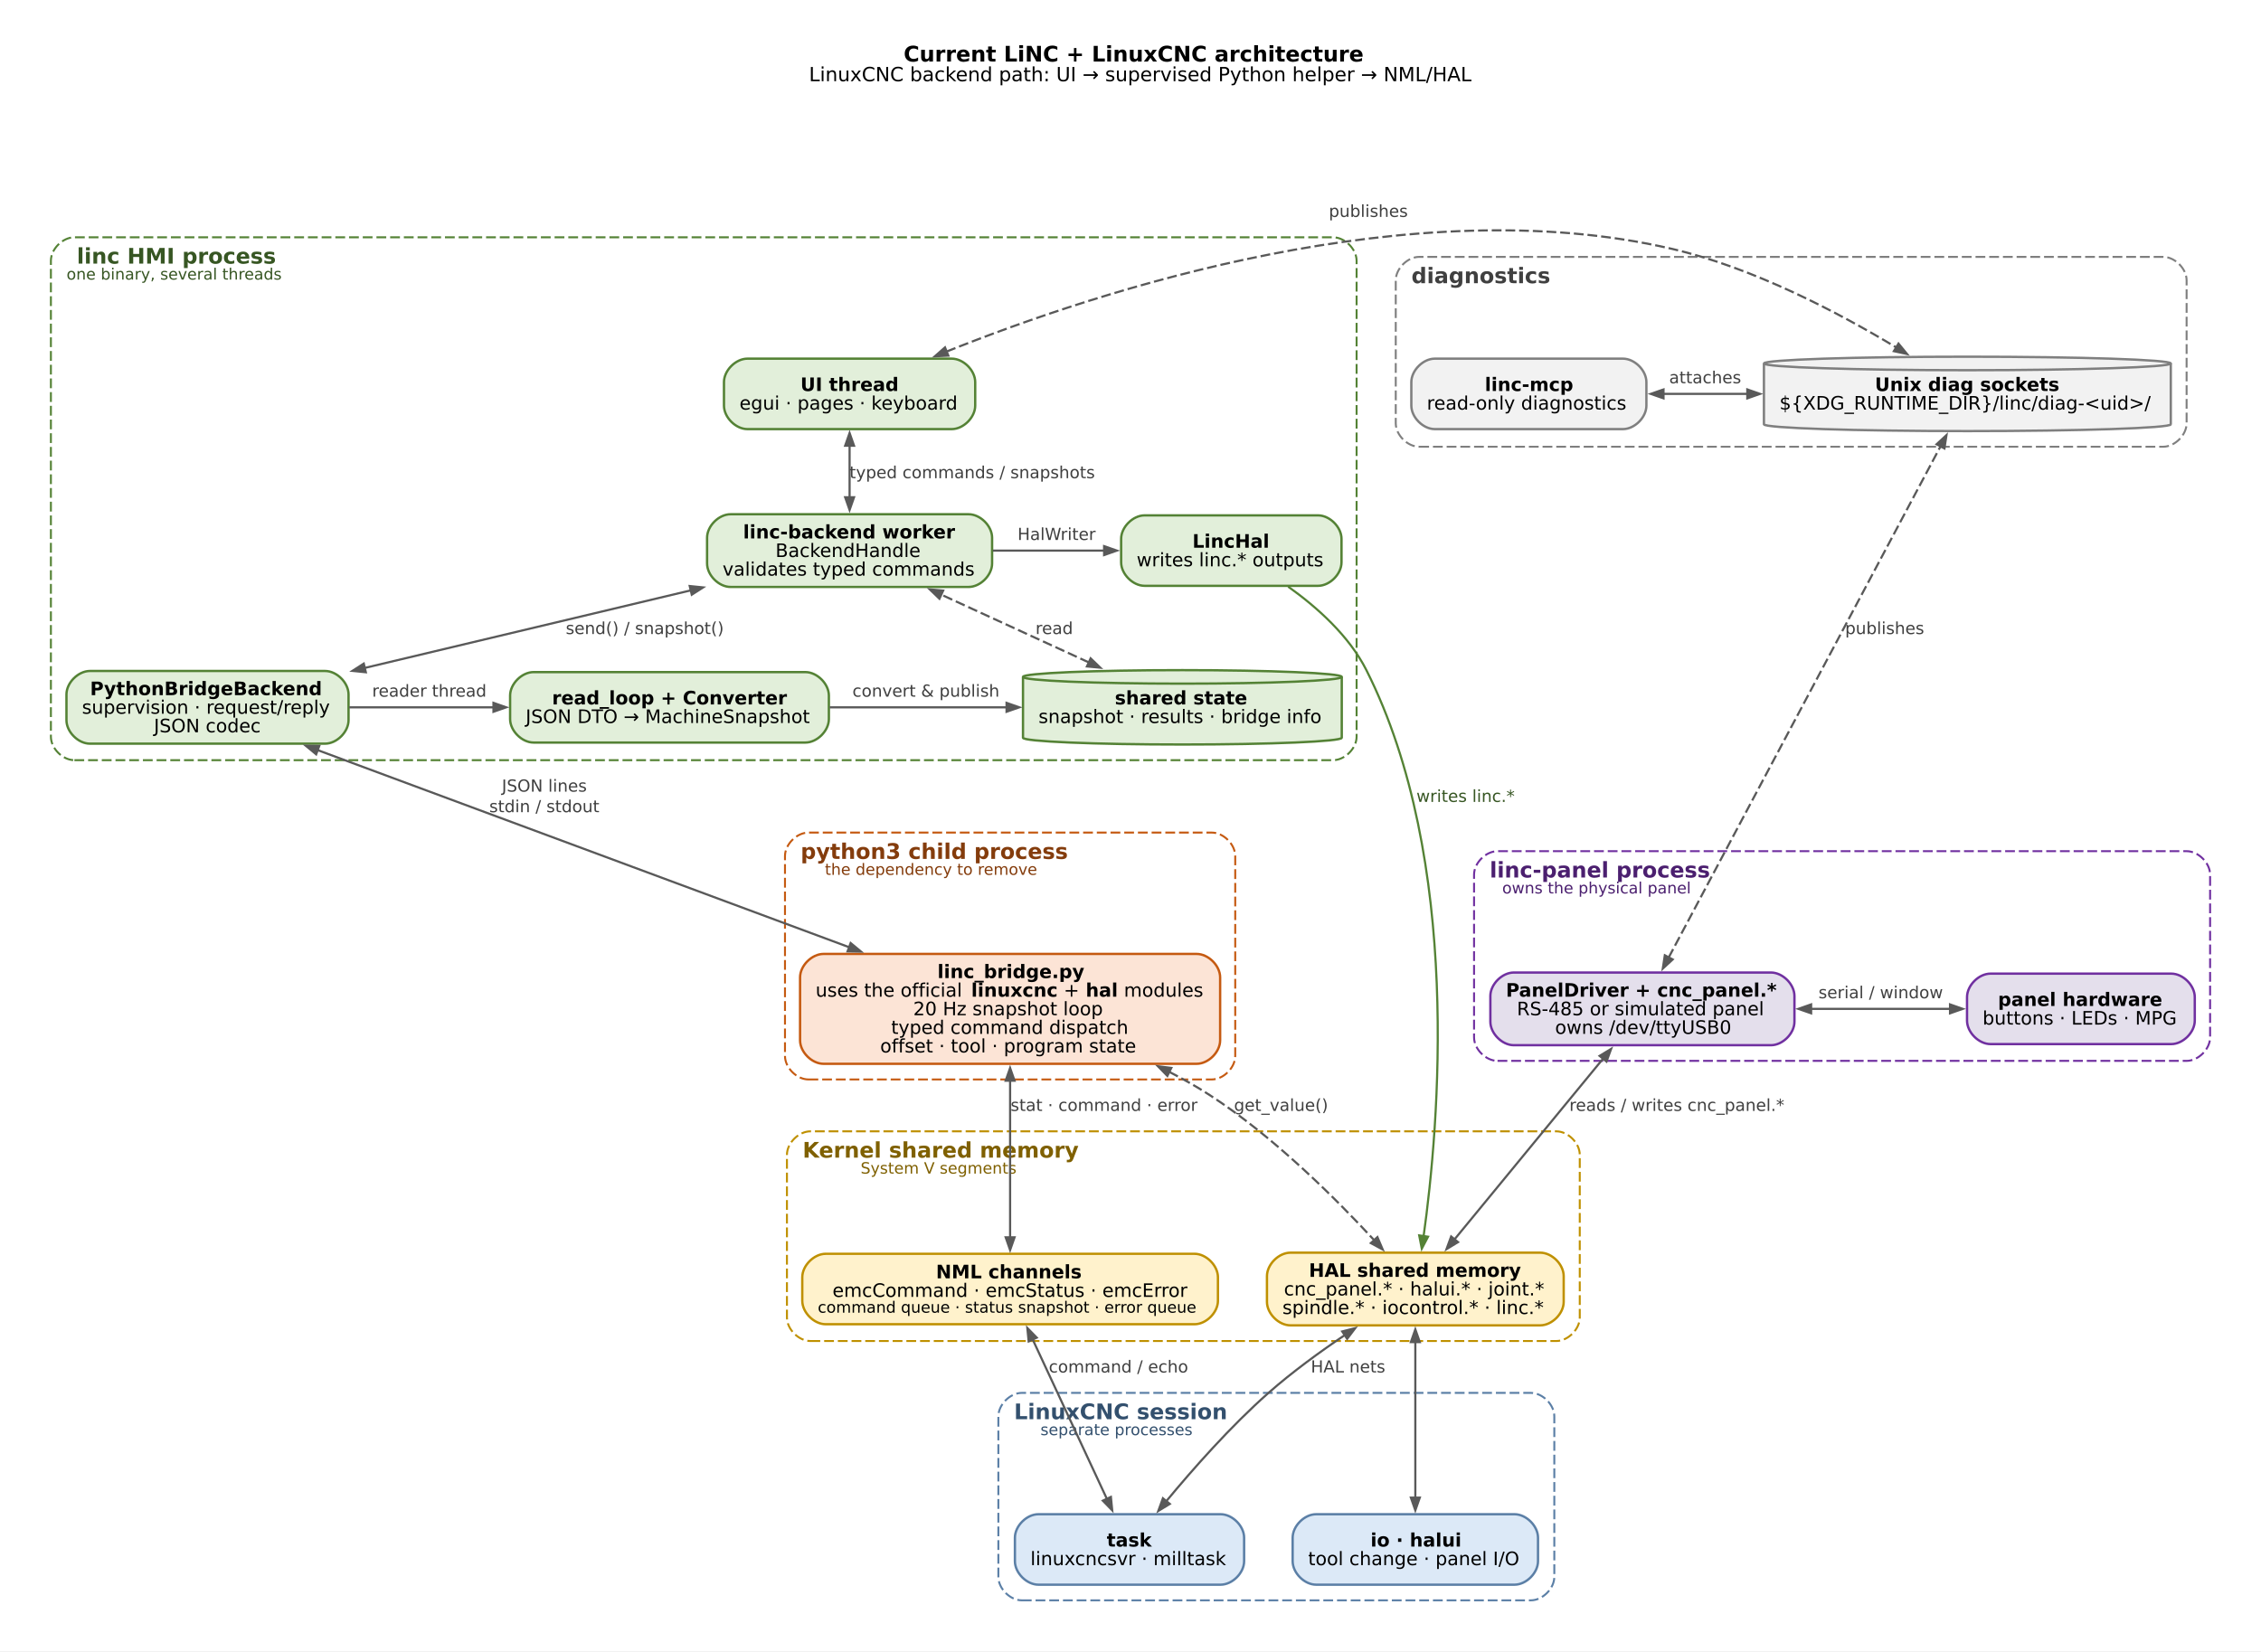
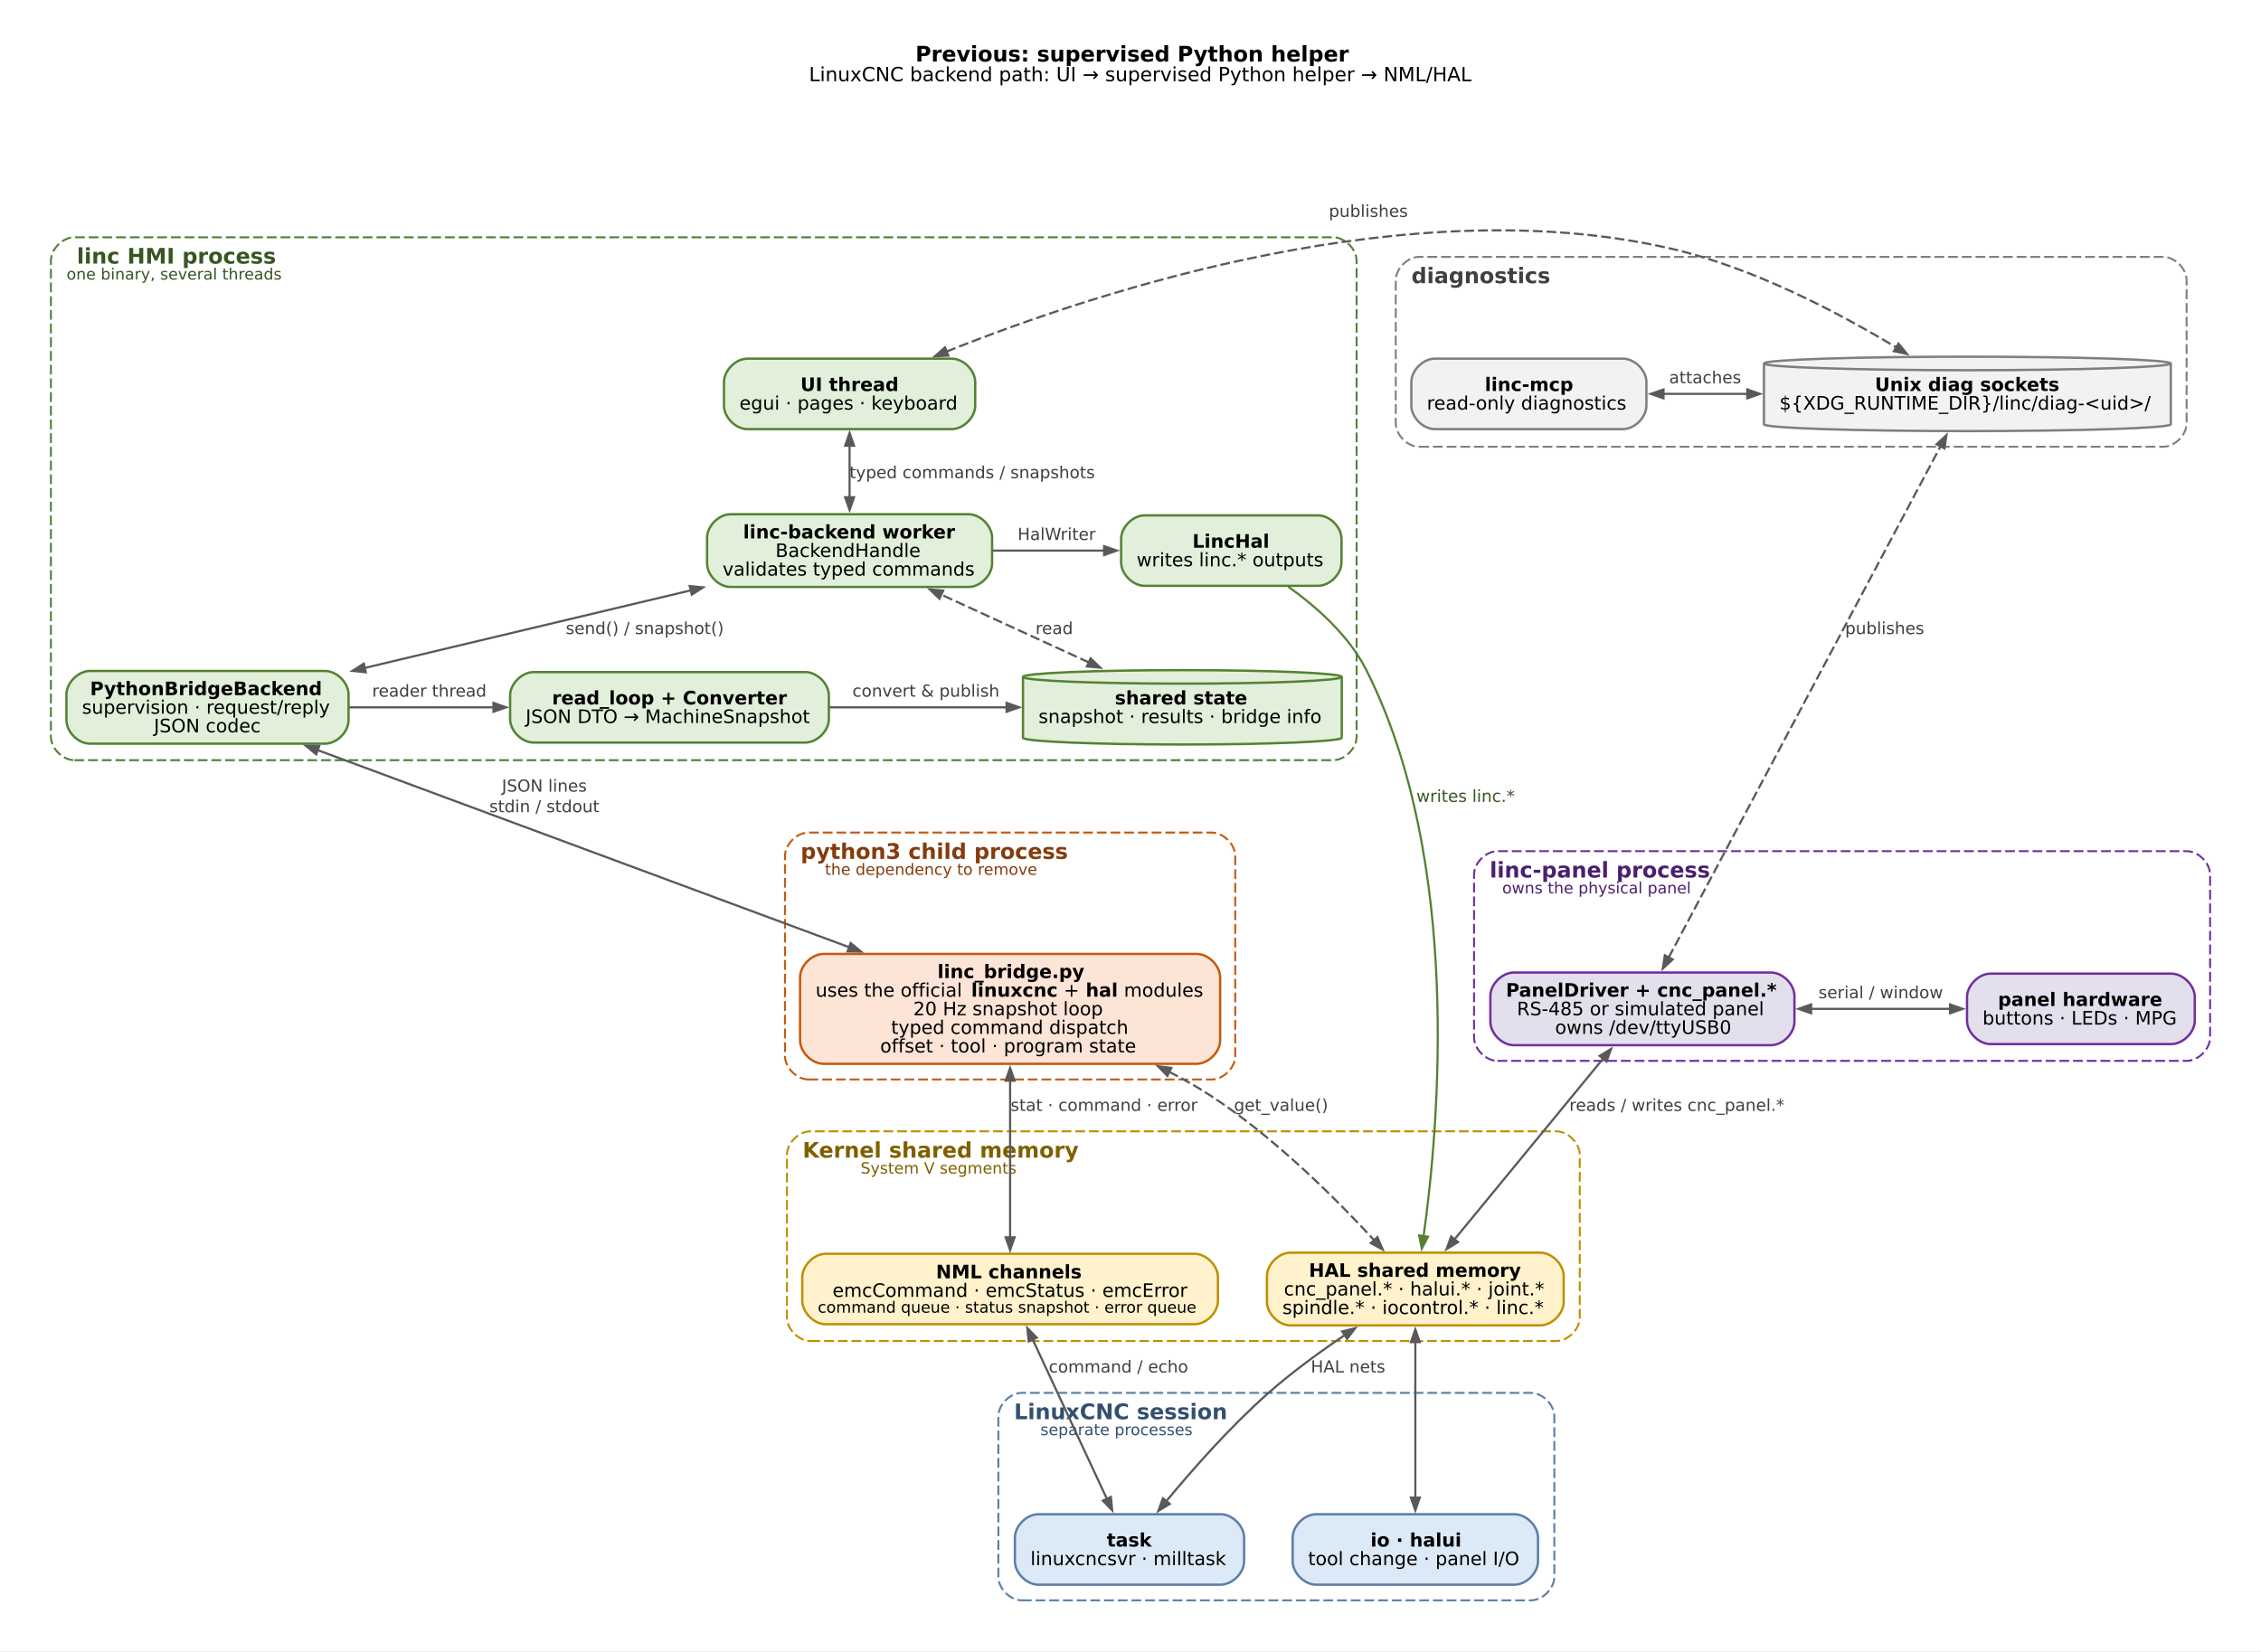
<svg xmlns="http://www.w3.org/2000/svg" width="1155pt" height="844pt" viewBox="0.00 0.00 1155.00 844.00">
  <g id="graph0" class="graph" transform="scale(1 1) rotate(0) translate(18 825.68)">
    <polygon fill="white" stroke="none" points="-18,18 -18,-825.68 1137,-825.68 1137,18 -18,18" />
-     <text xml:space="preserve" text-anchor="start" x="443.62" y="-794.23" font-family="DejaVu Sans" font-weight="bold" font-size="11.00">Current LiNC + LinuxCNC architecture</text>
+     <text xml:space="preserve" text-anchor="start" x="449.62" y="-794.23" font-family="DejaVu Sans" font-weight="bold" font-size="11.00">Previous: supervised Python helper</text>
    <text xml:space="preserve" text-anchor="start" x="395.25" y="-784.18" font-family="DejaVu Sans" font-size="10.00">LinuxCNC backend path: UI → supervised Python helper → NML/HAL</text>
    <g id="clust1" class="cluster">
      <path fill="white" stroke="#548235" stroke-dasharray="5,2" d="M20,-437.28C20,-437.28 663,-437.28 663,-437.28 669,-437.28 675,-443.28 675,-449.28 675,-449.28 675,-692.43 675,-692.43 675,-698.43 669,-704.43 663,-704.43 663,-704.43 20,-704.43 20,-704.43 14,-704.43 8,-698.43 8,-692.43 8,-692.43 8,-449.28 8,-449.28 8,-443.28 14,-437.28 20,-437.28" />
      <text xml:space="preserve" text-anchor="start" x="21.25" y="-690.98" font-family="DejaVu Sans" font-weight="bold" font-size="11.00" fill="#375623">linc HMI process</text>
      <text xml:space="preserve" text-anchor="start" x="16" y="-682.83" font-family="DejaVu Sans" font-size="8.00" fill="#375623">one binary, several threads</text>
    </g>
    <g id="clust4" class="cluster">
      <path fill="white" stroke="#c55a11" stroke-dasharray="5,2" d="M395,-274.14C395,-274.14 601,-274.14 601,-274.14 607,-274.14 613,-280.14 613,-286.14 613,-286.14 613,-388.28 613,-388.28 613,-394.28 607,-400.28 601,-400.28 601,-400.28 395,-400.28 395,-400.28 389,-400.28 383,-394.28 383,-388.28 383,-388.28 383,-286.14 383,-286.14 383,-280.14 389,-274.14 395,-274.14" />
      <text xml:space="preserve" text-anchor="start" x="391" y="-386.83" font-family="DejaVu Sans" font-weight="bold" font-size="11.00" fill="#843c0c">python3 child process</text>
      <text xml:space="preserve" text-anchor="start" x="403.38" y="-378.68" font-family="DejaVu Sans" font-size="8.00" fill="#843c0c">the dependency to remove</text>
    </g>
    <g id="clust5" class="cluster">
      <path fill="white" stroke="#7030a0" stroke-dasharray="5,2" d="M747,-283.64C747,-283.64 1099,-283.64 1099,-283.64 1105,-283.64 1111,-289.64 1111,-295.64 1111,-295.64 1111,-378.78 1111,-378.78 1111,-384.78 1105,-390.78 1099,-390.78 1099,-390.78 747,-390.78 747,-390.78 741,-390.78 735,-384.78 735,-378.78 735,-378.78 735,-295.64 735,-295.64 735,-289.64 741,-283.64 747,-283.64" />
      <text xml:space="preserve" text-anchor="start" x="743" y="-377.33" font-family="DejaVu Sans" font-weight="bold" font-size="11.00" fill="#4b1f6f">linc-panel process</text>
      <text xml:space="preserve" text-anchor="start" x="749.38" y="-369.18" font-family="DejaVu Sans" font-size="8.00" fill="#4b1f6f">owns the physical panel</text>
    </g>
    <g id="clust7" class="cluster">
      <path fill="white" stroke="#bf9000" stroke-dasharray="5,2" d="M396,-140.5C396,-140.5 777,-140.5 777,-140.5 783,-140.5 789,-146.5 789,-152.5 789,-152.5 789,-235.64 789,-235.64 789,-241.64 783,-247.64 777,-247.64 777,-247.64 396,-247.64 396,-247.64 390,-247.64 384,-241.64 384,-235.64 384,-235.64 384,-152.5 384,-152.5 384,-146.5 390,-140.5 396,-140.5" />
      <text xml:space="preserve" text-anchor="start" x="392" y="-234.19" font-family="DejaVu Sans" font-weight="bold" font-size="11.00" fill="#7f6000">Kernel shared memory</text>
      <text xml:space="preserve" text-anchor="start" x="421.62" y="-226.04" font-family="DejaVu Sans" font-size="8.00" fill="#7f6000">System V segments</text>
    </g>
    <g id="clust9" class="cluster">
      <path fill="white" stroke="#5b7fa6" stroke-dasharray="5,2" d="M504,-8C504,-8 764,-8 764,-8 770,-8 776,-14 776,-20 776,-20 776,-102 776,-102 776,-108 770,-114 764,-114 764,-114 504,-114 504,-114 498,-114 492,-108 492,-102 492,-102 492,-20 492,-20 492,-14 498,-8 504,-8" />
      <text xml:space="preserve" text-anchor="start" x="500" y="-100.55" font-family="DejaVu Sans" font-weight="bold" font-size="11.00" fill="#33506e">LinuxCNC session</text>
      <text xml:space="preserve" text-anchor="start" x="513.5" y="-92.4" font-family="DejaVu Sans" font-size="8.00" fill="#33506e">separate processes</text>
    </g>
    <g id="clust11" class="cluster">
      <path fill="white" stroke="#7f7f7f" stroke-dasharray="5,2" d="M707,-597.42C707,-597.42 1087,-597.42 1087,-597.42 1093,-597.42 1099,-603.42 1099,-609.42 1099,-609.42 1099,-682.43 1099,-682.43 1099,-688.43 1093,-694.43 1087,-694.43 1087,-694.43 707,-694.43 707,-694.43 701,-694.43 695,-688.43 695,-682.43 695,-682.43 695,-609.42 695,-609.42 695,-603.42 701,-597.42 707,-597.42" />
      <text xml:space="preserve" text-anchor="start" x="703" y="-680.98" font-family="DejaVu Sans" font-weight="bold" font-size="11.00" fill="#404040">diagnostics</text>
    </g>
    <g id="node1" class="node">
      <path fill="#e2efda" stroke="#548235" stroke-width="1.2" d="M468.17,-642.43C468.17,-642.43 363.83,-642.43 363.83,-642.43 357.83,-642.43 351.83,-636.43 351.83,-630.43 351.83,-630.43 351.83,-618.43 351.83,-618.43 351.83,-612.43 357.83,-606.43 363.83,-606.43 363.83,-606.43 468.17,-606.43 468.17,-606.43 474.17,-606.43 480.17,-612.43 480.17,-618.43 480.17,-618.43 480.17,-630.43 480.17,-630.43 480.17,-636.43 474.17,-642.43 468.17,-642.43" />
      <text xml:space="preserve" text-anchor="start" x="390.88" y="-625.9" font-family="DejaVu Sans" font-weight="bold" font-size="9.50">UI thread</text>
      <text xml:space="preserve" text-anchor="start" x="359.75" y="-616.4" font-family="DejaVu Sans" font-size="9.50">egui · pages · keyboard</text>
    </g>
    <g id="node2" class="node">
      <path fill="#e2efda" stroke="#548235" stroke-width="1.2" d="M476.8,-562.93C476.8,-562.93 355.2,-562.93 355.2,-562.93 349.2,-562.93 343.2,-556.93 343.2,-550.93 343.2,-550.93 343.2,-537.78 343.2,-537.78 343.2,-531.78 349.2,-525.78 355.2,-525.78 355.2,-525.78 476.8,-525.78 476.8,-525.78 482.8,-525.78 488.8,-531.78 488.8,-537.78 488.8,-537.78 488.8,-550.93 488.8,-550.93 488.8,-556.93 482.8,-562.93 476.8,-562.93" />
      <text xml:space="preserve" text-anchor="start" x="361.62" y="-550.58" font-family="DejaVu Sans" font-weight="bold" font-size="9.50">linc-backend worker</text>
      <text xml:space="preserve" text-anchor="start" x="378.12" y="-541.08" font-family="DejaVu Sans" font-size="9.50">BackendHandle</text>
      <text xml:space="preserve" text-anchor="start" x="351.12" y="-531.58" font-family="DejaVu Sans" font-size="9.50">validates typed commands</text>
    </g>
    <g id="edge1" class="edge">
      <path fill="none" stroke="#595959" stroke-width="1.1" d="M416,-598.23C416,-589.64 416,-580.03 416,-571.38" />
      <polygon fill="#595959" stroke="#595959" stroke-width="1.1" points="413.73,-597.94 416,-604.44 418.28,-597.94 413.73,-597.94" />
      <polygon fill="#595959" stroke="#595959" stroke-width="1.1" points="418.28,-571.61 416,-565.11 413.73,-571.61 418.28,-571.61" />
      <text xml:space="preserve" text-anchor="middle" x="478.62" y="-581.35" font-family="DejaVu Sans" font-size="8.50" fill="#404040">typed commands / snapshots</text>
    </g>
    <g id="node14" class="node">
      <path fill="#f2f2f2" stroke="#7f7f7f" stroke-width="1.2" d="M1090.92,-639.98C1090.92,-641.88 1044.34,-643.43 987,-643.43 929.66,-643.43 883.08,-641.88 883.08,-639.98 883.08,-639.98 883.08,-608.88 883.08,-608.88 883.08,-606.97 929.66,-605.42 987,-605.42 1044.34,-605.42 1090.92,-606.97 1090.92,-608.88 1090.92,-608.88 1090.92,-639.98 1090.92,-639.98" />
      <path fill="none" stroke="#7f7f7f" stroke-width="1.2" d="M1090.92,-639.98C1090.92,-638.07 1044.34,-636.52 987,-636.52 929.66,-636.52 883.08,-638.07 883.08,-639.98" />
      <text xml:space="preserve" text-anchor="start" x="939.75" y="-625.9" font-family="DejaVu Sans" font-weight="bold" font-size="9.50">Unix diag sockets</text>
      <text xml:space="preserve" text-anchor="start" x="891" y="-616.4" font-family="DejaVu Sans" font-size="9.50">${XDG_RUNTIME_DIR}/linc/diag-&lt;uid&gt;/</text>
    </g>
    <g id="edge16" class="edge">
      <path fill="none" stroke="#595959" stroke-width="1.1" stroke-dasharray="5,2" d="M465.41,-646C544.27,-677.56 703.25,-729.38 836,-698.55 877.74,-688.86 921.24,-665.93 950.77,-648.11" />
      <polygon fill="#595959" stroke="#595959" stroke-width="1.1" points="466.45,-643.97 459.57,-643.64 464.74,-648.19 466.45,-643.97" />
      <polygon fill="#595959" stroke="#595959" stroke-width="1.1" points="951.82,-650.14 956.18,-644.81 949.44,-646.26 951.82,-650.14" />
      <text xml:space="preserve" text-anchor="middle" x="681" y="-714.85" font-family="DejaVu Sans" font-size="8.50" fill="#404040">publishes</text>
    </g>
    <g id="node3" class="node">
      <path fill="#e2efda" stroke="#548235" stroke-width="1.2" d="M148.05,-482.85C148.05,-482.85 27.95,-482.85 27.95,-482.85 21.95,-482.85 15.95,-476.85 15.95,-470.85 15.95,-470.85 15.95,-457.71 15.95,-457.71 15.95,-451.71 21.95,-445.71 27.95,-445.71 27.95,-445.71 148.05,-445.71 148.05,-445.71 154.05,-445.71 160.05,-451.71 160.05,-457.71 160.05,-457.71 160.05,-470.85 160.05,-470.85 160.05,-476.85 154.05,-482.85 148.05,-482.85" />
      <text xml:space="preserve" text-anchor="start" x="28" y="-470.51" font-family="DejaVu Sans" font-weight="bold" font-size="9.50">PythonBridgeBackend</text>
      <text xml:space="preserve" text-anchor="start" x="23.88" y="-461.01" font-family="DejaVu Sans" font-size="9.50">supervision · request/reply</text>
      <text xml:space="preserve" text-anchor="start" x="60.62" y="-451.51" font-family="DejaVu Sans" font-size="9.50">JSON codec</text>
    </g>
    <g id="edge2" class="edge">
      <path fill="none" stroke="#595959" stroke-width="1.1" d="M335.03,-524.08C284.16,-511.97 218.81,-496.42 168.1,-484.35" />
      <polygon fill="#595959" stroke="#595959" stroke-width="1.1" points="334.33,-526.25 341.18,-525.55 335.38,-521.83 334.33,-526.25" />
      <polygon fill="#595959" stroke="#595959" stroke-width="1.1" points="168.88,-482.2 162.03,-482.9 167.83,-486.62 168.88,-482.2" />
      <text xml:space="preserve" text-anchor="middle" x="311.39" y="-501.71" font-family="DejaVu Sans" font-size="8.50" fill="#404040">send() / snapshot()</text>
    </g>
    <g id="node6" class="node">
      <path fill="#e2efda" stroke="#548235" stroke-width="1.2" d="M655.29,-562.36C655.29,-562.36 566.71,-562.36 566.71,-562.36 560.71,-562.36 554.71,-556.36 554.71,-550.36 554.71,-550.36 554.71,-538.36 554.71,-538.36 554.71,-532.36 560.71,-526.36 566.71,-526.36 566.71,-526.36 655.29,-526.36 655.29,-526.36 661.29,-526.36 667.29,-532.36 667.29,-538.36 667.29,-538.36 667.29,-550.36 667.29,-550.36 667.29,-556.36 661.29,-562.36 655.29,-562.36" />
      <text xml:space="preserve" text-anchor="start" x="591.12" y="-545.83" font-family="DejaVu Sans" font-weight="bold" font-size="9.50">LincHal</text>
      <text xml:space="preserve" text-anchor="start" x="562.62" y="-536.33" font-family="DejaVu Sans" font-size="9.50">writes linc.* outputs</text>
    </g>
    <g id="edge7" class="edge">
      <path fill="none" stroke="#595959" stroke-width="1.1" d="M489.17,-544.36C507.98,-544.36 528.09,-544.36 546.44,-544.36" />
      <polygon fill="#595959" stroke="#595959" stroke-width="1.1" points="546.02,-546.63 552.52,-544.36 546.02,-542.08 546.02,-546.63" />
      <text xml:space="preserve" text-anchor="middle" x="521.75" y="-549.78" font-family="DejaVu Sans" font-size="8.50" fill="#404040">HalWriter</text>
    </g>
    <g id="node4" class="node">
      <path fill="#e2efda" stroke="#548235" stroke-width="1.2" d="M393.42,-482.28C393.42,-482.28 254.58,-482.28 254.58,-482.28 248.58,-482.28 242.58,-476.28 242.58,-470.28 242.58,-470.28 242.58,-458.28 242.58,-458.28 242.58,-452.28 248.58,-446.28 254.58,-446.28 254.58,-446.28 393.42,-446.28 393.42,-446.28 399.42,-446.28 405.42,-452.28 405.42,-458.28 405.42,-458.28 405.42,-470.28 405.42,-470.28 405.42,-476.28 399.42,-482.28 393.42,-482.28" />
      <text xml:space="preserve" text-anchor="start" x="264" y="-465.76" font-family="DejaVu Sans" font-weight="bold" font-size="9.50">read_loop + Converter</text>
      <text xml:space="preserve" text-anchor="start" x="250.5" y="-456.26" font-family="DejaVu Sans" font-size="9.50">JSON DTO → MachineSnapshot</text>
    </g>
    <g id="edge4" class="edge">
      <path fill="none" stroke="#595959" stroke-width="1.1" d="M160.41,-464.28C183.76,-464.28 209.93,-464.28 234.37,-464.28" />
      <polygon fill="#595959" stroke="#595959" stroke-width="1.1" points="234.08,-466.56 240.58,-464.28 234.08,-462.01 234.08,-466.56" />
      <text xml:space="preserve" text-anchor="middle" x="201.31" y="-469.71" font-family="DejaVu Sans" font-size="8.50" fill="#404040">reader thread</text>
    </g>
    <g id="node7" class="node">
      <path fill="#fce4d6" stroke="#c55a11" stroke-width="1.2" d="M593.29,-338.28C593.29,-338.28 402.7,-338.28 402.7,-338.28 396.7,-338.28 390.7,-332.28 390.7,-326.28 390.7,-326.28 390.7,-294.14 390.7,-294.14 390.7,-288.14 396.7,-282.14 402.7,-282.14 402.7,-282.14 593.29,-282.14 593.29,-282.14 599.29,-282.14 605.29,-288.14 605.29,-294.14 605.29,-294.14 605.29,-326.28 605.29,-326.28 605.29,-332.28 599.29,-338.28 593.29,-338.28" />
      <text xml:space="preserve" text-anchor="start" x="460.88" y="-325.94" font-family="DejaVu Sans" font-weight="bold" font-size="9.50">linc_bridge.py</text>
      <text xml:space="preserve" text-anchor="start" x="398.62" y="-316.44" font-family="DejaVu Sans" font-size="9.50">uses the official </text>
      <text xml:space="preserve" text-anchor="start" x="478.12" y="-316.44" font-family="DejaVu Sans" font-weight="bold" font-size="9.50">linuxcnc</text>
      <text xml:space="preserve" text-anchor="start" x="522.38" y="-316.44" font-family="DejaVu Sans" font-size="9.50"> + </text>
      <text xml:space="preserve" text-anchor="start" x="536.62" y="-316.44" font-family="DejaVu Sans" font-weight="bold" font-size="9.50">hal</text>
      <text xml:space="preserve" text-anchor="start" x="553.12" y="-316.44" font-family="DejaVu Sans" font-size="9.50"> modules</text>
      <text xml:space="preserve" text-anchor="start" x="448.5" y="-306.94" font-family="DejaVu Sans" font-size="9.50">20 Hz snapshot loop</text>
      <text xml:space="preserve" text-anchor="start" x="437.25" y="-297.44" font-family="DejaVu Sans" font-size="9.50">typed command dispatch</text>
      <text xml:space="preserve" text-anchor="start" x="431.62" y="-287.94" font-family="DejaVu Sans" font-size="9.50">offset · tool · program state</text>
    </g>
    <g id="edge3" class="edge">
      <path fill="none" stroke="#595959" stroke-width="1.1" d="M143.91,-442.55C214.22,-416.47 335.48,-371.49 416.21,-341.55" />
      <polygon fill="#595959" stroke="#595959" stroke-width="1.1" points="143.51,-440.27 138.2,-444.66 145.09,-444.53 143.51,-440.27" />
      <polygon fill="#595959" stroke="#595959" stroke-width="1.1" points="416.54,-343.85 421.84,-339.46 414.96,-339.58 416.54,-343.85" />
      <text xml:space="preserve" text-anchor="middle" x="260.07" y="-421.2" font-family="DejaVu Sans" font-size="8.50" fill="#404040">JSON lines</text>
      <text xml:space="preserve" text-anchor="middle" x="260.07" y="-410.7" font-family="DejaVu Sans" font-size="8.50" fill="#404040">stdin / stdout</text>
    </g>
    <g id="node5" class="node">
      <path fill="#e2efda" stroke="#548235" stroke-width="1.2" d="M667.42,-479.83C667.42,-481.74 630.93,-483.28 586,-483.28 541.07,-483.28 504.58,-481.74 504.58,-479.83 504.58,-479.83 504.58,-448.73 504.58,-448.73 504.58,-446.83 541.07,-445.28 586,-445.28 630.93,-445.28 667.42,-446.83 667.42,-448.73 667.42,-448.73 667.42,-479.83 667.42,-479.83" />
      <path fill="none" stroke="#548235" stroke-width="1.2" d="M667.42,-479.83C667.42,-477.92 630.93,-476.38 586,-476.38 541.07,-476.38 504.58,-477.92 504.58,-479.83" />
      <text xml:space="preserve" text-anchor="start" x="551.5" y="-465.76" font-family="DejaVu Sans" font-weight="bold" font-size="9.50">shared state</text>
      <text xml:space="preserve" text-anchor="start" x="512.5" y="-456.26" font-family="DejaVu Sans" font-size="9.50">snapshot · results · bridge info</text>
    </g>
    <g id="edge5" class="edge">
      <path fill="none" stroke="#595959" stroke-width="1.1" d="M405.82,-464.28C434.63,-464.28 467.14,-464.28 496.55,-464.28" />
      <polygon fill="#595959" stroke="#595959" stroke-width="1.1" points="496.18,-466.56 502.68,-464.28 496.18,-462.01 496.18,-466.56" />
      <text xml:space="preserve" text-anchor="middle" x="455" y="-469.71" font-family="DejaVu Sans" font-size="8.50" fill="#404040">convert &amp; publish</text>
    </g>
    <g id="edge6" class="edge">
      <path fill="none" stroke="#595959" stroke-width="1.1" stroke-dasharray="5,2" d="M538.41,-487.14C514.71,-498.02 486.16,-511.14 462.59,-521.96" />
      <polygon fill="#595959" stroke="#595959" stroke-width="1.1" points="539.13,-489.31 544.09,-484.53 537.24,-485.17 539.13,-489.31" />
      <polygon fill="#595959" stroke="#595959" stroke-width="1.1" points="461.9,-519.77 456.94,-524.55 463.8,-523.91 461.9,-519.77" />
      <text xml:space="preserve" text-anchor="middle" x="520.55" y="-501.71" font-family="DejaVu Sans" font-size="8.50" fill="#404040">read</text>
    </g>
    <g id="node11" class="node">
      <path fill="#fff2cc" stroke="#bf9000" stroke-width="1.2" d="M768.79,-185.64C768.79,-185.64 641.21,-185.64 641.21,-185.64 635.21,-185.64 629.21,-179.64 629.21,-173.64 629.21,-173.64 629.21,-160.5 629.21,-160.5 629.21,-154.5 635.21,-148.5 641.21,-148.5 641.21,-148.5 768.79,-148.5 768.79,-148.5 774.79,-148.5 780.79,-154.5 780.79,-160.5 780.79,-160.5 780.79,-173.64 780.79,-173.64 780.79,-179.64 774.79,-185.64 768.79,-185.64" />
      <text xml:space="preserve" text-anchor="start" x="650.62" y="-173.29" font-family="DejaVu Sans" font-weight="bold" font-size="9.50">HAL shared memory</text>
      <text xml:space="preserve" text-anchor="start" x="637.88" y="-163.79" font-family="DejaVu Sans" font-size="9.50">cnc_panel.* · halui.* · joint.*</text>
      <text xml:space="preserve" text-anchor="start" x="637.12" y="-154.29" font-family="DejaVu Sans" font-size="9.50">spindle.* · iocontrol.* · linc.*</text>
    </g>
    <g id="edge10" class="edge">
      <path fill="none" stroke="#548235" stroke-width="1.1" d="M640.05,-525.94C654.67,-515.52 671.14,-500.87 680,-483.28 729,-386.06 717.08,-250.3 709.23,-194.06" />
      <polygon fill="#548235" stroke="#548235" stroke-width="1.1" points="711.49,-193.79 708.3,-187.69 706.98,-194.45 711.49,-193.79" />
      <text xml:space="preserve" text-anchor="middle" x="730.66" y="-415.95" font-family="DejaVu Sans" font-size="8.50" fill="#375623">writes linc.*</text>
    </g>
    <g id="node10" class="node">
      <path fill="#fff2cc" stroke="#bf9000" stroke-width="1.2" d="M592.17,-185.07C592.17,-185.07 403.83,-185.07 403.83,-185.07 397.83,-185.07 391.83,-179.07 391.83,-173.07 391.83,-173.07 391.83,-161.07 391.83,-161.07 391.83,-155.07 397.83,-149.07 403.83,-149.07 403.83,-149.07 592.17,-149.07 592.17,-149.07 598.17,-149.07 604.17,-155.07 604.17,-161.07 604.17,-161.07 604.17,-173.07 604.17,-173.07 604.17,-179.07 598.17,-185.07 592.17,-185.07" />
      <text xml:space="preserve" text-anchor="start" x="460.12" y="-172.54" font-family="DejaVu Sans" font-weight="bold" font-size="9.50">NML channels</text>
      <text xml:space="preserve" text-anchor="start" x="407.25" y="-163.04" font-family="DejaVu Sans" font-size="9.50">emcCommand · emcStatus · emcError</text>
      <text xml:space="preserve" text-anchor="start" x="399.75" y="-154.97" font-family="DejaVu Sans" font-size="8.00">command queue · status snapshot · error queue</text>
    </g>
    <g id="edge8" class="edge">
      <path fill="none" stroke="#595959" stroke-width="1.1" d="M498,-273.62C498,-248.6 498,-215.71 498,-193.35" />
      <polygon fill="#595959" stroke="#595959" stroke-width="1.1" points="495.73,-273.5 498,-280 500.28,-273.5 495.73,-273.5" />
      <polygon fill="#595959" stroke="#595959" stroke-width="1.1" points="500.28,-193.49 498,-186.99 495.73,-193.49 500.28,-193.49" />
      <text xml:space="preserve" text-anchor="middle" x="546" y="-258.06" font-family="DejaVu Sans" font-size="8.50" fill="#404040">stat · command · error</text>
    </g>
    <g id="edge9" class="edge">
      <path fill="none" stroke="#595959" stroke-width="1.1" stroke-dasharray="5,2" d="M579.26,-278.04C586.45,-274.35 593.47,-270.38 600,-266.14 632.52,-245.05 664.25,-213.43 684.16,-191.83" />
      <polygon fill="#595959" stroke="#595959" stroke-width="1.1" points="578.33,-275.96 573.52,-280.89 580.36,-280.04 578.33,-275.96" />
      <polygon fill="#595959" stroke="#595959" stroke-width="1.1" points="685.64,-193.59 688.34,-187.25 682.28,-190.53 685.64,-193.59" />
      <text xml:space="preserve" text-anchor="middle" x="636.42" y="-258.06" font-family="DejaVu Sans" font-size="8.50" fill="#404040">get_value()</text>
    </g>
    <g id="node8" class="node">
      <path fill="#e4dfec" stroke="#7030a0" stroke-width="1.2" d="M886.67,-328.78C886.67,-328.78 755.33,-328.78 755.33,-328.78 749.33,-328.78 743.33,-322.78 743.33,-316.78 743.33,-316.78 743.33,-303.64 743.33,-303.64 743.33,-297.64 749.33,-291.64 755.33,-291.64 755.33,-291.64 886.67,-291.64 886.67,-291.64 892.67,-291.64 898.67,-297.64 898.67,-303.64 898.67,-303.64 898.67,-316.78 898.67,-316.78 898.67,-322.78 892.67,-328.78 886.67,-328.78" />
      <text xml:space="preserve" text-anchor="start" x="751.25" y="-316.44" font-family="DejaVu Sans" font-weight="bold" font-size="9.50">PanelDriver + cnc_panel.*</text>
      <text xml:space="preserve" text-anchor="start" x="756.88" y="-306.94" font-family="DejaVu Sans" font-size="9.50">RS-485 or simulated panel</text>
      <text xml:space="preserve" text-anchor="start" x="776.38" y="-297.44" font-family="DejaVu Sans" font-size="9.50">owns /dev/ttyUSB0</text>
    </g>
    <g id="node9" class="node">
      <path fill="#e4dfec" stroke="#7030a0" stroke-width="1.2" d="M1091.17,-328.21C1091.17,-328.21 998.83,-328.21 998.83,-328.21 992.83,-328.21 986.83,-322.21 986.83,-316.21 986.83,-316.21 986.83,-304.21 986.83,-304.21 986.83,-298.21 992.83,-292.21 998.83,-292.21 998.83,-292.21 1091.17,-292.21 1091.17,-292.21 1097.17,-292.21 1103.17,-298.21 1103.17,-304.21 1103.17,-304.21 1103.17,-316.21 1103.17,-316.21 1103.17,-322.21 1097.17,-328.21 1091.17,-328.21" />
      <text xml:space="preserve" text-anchor="start" x="1002.62" y="-311.69" font-family="DejaVu Sans" font-weight="bold" font-size="9.50">panel hardware</text>
      <text xml:space="preserve" text-anchor="start" x="994.75" y="-302.19" font-family="DejaVu Sans" font-size="9.50">buttons · LEDs · MPG</text>
    </g>
    <g id="edge12" class="edge">
      <path fill="none" stroke="#595959" stroke-width="1.1" d="M907.17,-310.21C930.74,-310.21 955.92,-310.21 978.23,-310.21" />
      <polygon fill="#595959" stroke="#595959" stroke-width="1.1" points="907.19,-307.94 900.69,-310.21 907.19,-312.49 907.19,-307.94" />
      <polygon fill="#595959" stroke="#595959" stroke-width="1.1" points="978.14,-312.49 984.64,-310.21 978.14,-307.94 978.14,-312.49" />
      <text xml:space="preserve" text-anchor="middle" x="942.75" y="-315.63" font-family="DejaVu Sans" font-size="8.50" fill="#404040">serial / window</text>
    </g>
    <g id="edge11" class="edge">
      <path fill="none" stroke="#595959" stroke-width="1.1" d="M801.1,-285C779.83,-259.12 746.32,-218.34 725.01,-192.42" />
      <polygon fill="#595959" stroke="#595959" stroke-width="1.1" points="799.13,-286.18 805.02,-289.76 802.65,-283.29 799.13,-286.18" />
      <polygon fill="#595959" stroke="#595959" stroke-width="1.1" points="726.81,-191.03 720.93,-187.45 723.3,-193.92 726.81,-191.03" />
      <text xml:space="preserve" text-anchor="middle" x="838.6" y="-258.06" font-family="DejaVu Sans" font-size="8.50" fill="#404040">reads / writes cnc_panel.*</text>
    </g>
    <g id="edge17" class="edge">
      <path fill="none" stroke="#595959" stroke-width="1.1" stroke-dasharray="5,2" d="M834.35,-336.32C865.38,-394.68 942.1,-538.98 973.39,-597.82" />
      <polygon fill="#595959" stroke="#595959" stroke-width="1.1" points="836.47,-335.46 831.41,-330.79 832.45,-337.59 836.47,-335.46" />
      <polygon fill="#595959" stroke="#595959" stroke-width="1.1" points="971.27,-598.69 976.33,-603.36 975.29,-596.55 971.27,-598.69" />
      <text xml:space="preserve" text-anchor="middle" x="944.74" y="-501.71" font-family="DejaVu Sans" font-size="8.50" fill="#404040">publishes</text>
    </g>
    <g id="node12" class="node">
      <path fill="#dce9f7" stroke="#5b7fa6" stroke-width="1.2" d="M605.54,-52C605.54,-52 512.45,-52 512.45,-52 506.45,-52 500.45,-46 500.45,-40 500.45,-40 500.45,-28 500.45,-28 500.45,-22 506.45,-16 512.45,-16 512.45,-16 605.54,-16 605.54,-16 611.54,-16 617.54,-22 617.54,-28 617.54,-28 617.54,-40 617.54,-40 617.54,-46 611.54,-52 605.54,-52" />
      <text xml:space="preserve" text-anchor="start" x="547.38" y="-35.48" font-family="DejaVu Sans" font-weight="bold" font-size="9.50">task</text>
      <text xml:space="preserve" text-anchor="start" x="508.38" y="-25.98" font-family="DejaVu Sans" font-size="9.50">linuxcncsvr · milltask</text>
    </g>
    <g id="edge13" class="edge">
      <path fill="none" stroke="#595959" stroke-width="1.1" d="M509.47,-141.43C520.36,-118.03 536.64,-83.04 547.53,-59.64" />
      <polygon fill="#595959" stroke="#595959" stroke-width="1.1" points="507.48,-140.3 506.8,-147.16 511.61,-142.22 507.48,-140.3" />
      <polygon fill="#595959" stroke="#595959" stroke-width="1.1" points="549.48,-60.84 550.16,-53.99 545.36,-58.92 549.48,-60.84" />
      <text xml:space="preserve" text-anchor="middle" x="553.36" y="-124.42" font-family="DejaVu Sans" font-size="8.50" fill="#404040">command / echo</text>
    </g>
    <g id="edge14" class="edge">
      <path fill="none" stroke="#595959" stroke-width="1.1" d="M669.14,-143.65C656.31,-135 642.05,-124.63 630,-114 610.71,-96.99 591.36,-75.06 577.75,-58.62" />
      <polygon fill="#595959" stroke="#595959" stroke-width="1.1" points="667.65,-145.39 674.32,-147.09 670.17,-141.6 667.65,-145.39" />
      <polygon fill="#595959" stroke="#595959" stroke-width="1.1" points="579.58,-57.27 573.7,-53.68 576.06,-60.15 579.58,-57.27" />
      <text xml:space="preserve" text-anchor="middle" x="670.64" y="-124.42" font-family="DejaVu Sans" font-size="8.50" fill="#404040">HAL nets</text>
    </g>
    <g id="node13" class="node">
      <path fill="#dce9f7" stroke="#5b7fa6" stroke-width="1.2" d="M755.67,-52C755.67,-52 654.33,-52 654.33,-52 648.33,-52 642.33,-46 642.33,-40 642.33,-40 642.33,-28 642.33,-28 642.33,-22 648.33,-16 654.33,-16 654.33,-16 755.67,-16 755.67,-16 761.67,-16 767.67,-22 767.67,-28 767.67,-28 767.67,-40 767.67,-40 767.67,-46 761.67,-52 755.67,-52" />
      <text xml:space="preserve" text-anchor="start" x="682.12" y="-35.48" font-family="DejaVu Sans" font-weight="bold" font-size="9.50">io · halui</text>
      <text xml:space="preserve" text-anchor="start" x="650.25" y="-25.98" font-family="DejaVu Sans" font-size="9.50">tool change · panel I/O</text>
    </g>
    <g id="edge15" class="edge">
      <path fill="none" stroke="#595959" stroke-width="1.1" d="M705,-140.18C705,-117 705,-83.23 705,-60.25" />
      <polygon fill="#595959" stroke="#595959" stroke-width="1.1" points="702.73,-139.96 705,-146.46 707.28,-139.96 702.73,-139.96" />
      <polygon fill="#595959" stroke="#595959" stroke-width="1.1" points="707.28,-60.48 705,-53.98 702.73,-60.48 707.28,-60.48" />
    </g>
    <g id="node15" class="node">
      <path fill="#f2f2f2" stroke="#7f7f7f" stroke-width="1.2" d="M811.04,-642.43C811.04,-642.43 714.96,-642.43 714.96,-642.43 708.96,-642.43 702.96,-636.43 702.96,-630.43 702.96,-630.43 702.96,-618.43 702.96,-618.43 702.96,-612.43 708.96,-606.43 714.96,-606.43 714.96,-606.43 811.04,-606.43 811.04,-606.43 817.04,-606.43 823.04,-612.43 823.04,-618.43 823.04,-618.43 823.04,-630.43 823.04,-630.43 823.04,-636.43 817.04,-642.43 811.04,-642.43" />
      <text xml:space="preserve" text-anchor="start" x="740.5" y="-625.9" font-family="DejaVu Sans" font-weight="bold" font-size="9.50">linc-mcp</text>
      <text xml:space="preserve" text-anchor="start" x="710.88" y="-616.4" font-family="DejaVu Sans" font-size="9.50">read-only diagnostics</text>
    </g>
    <g id="edge18" class="edge">
      <path fill="none" stroke="#595959" stroke-width="1.1" d="M831.46,-624.43C845.27,-624.43 860.12,-624.43 874.98,-624.43" />
      <polygon fill="#595959" stroke="#595959" stroke-width="1.1" points="831.78,-622.15 825.28,-624.43 831.78,-626.7 831.78,-622.15" />
      <polygon fill="#595959" stroke="#595959" stroke-width="1.1" points="874.58,-626.7 881.08,-624.43 874.58,-622.15 874.58,-626.7" />
      <text xml:space="preserve" text-anchor="middle" x="853.06" y="-629.85" font-family="DejaVu Sans" font-size="8.50" fill="#404040">attaches</text>
    </g>
  </g>
</svg>
